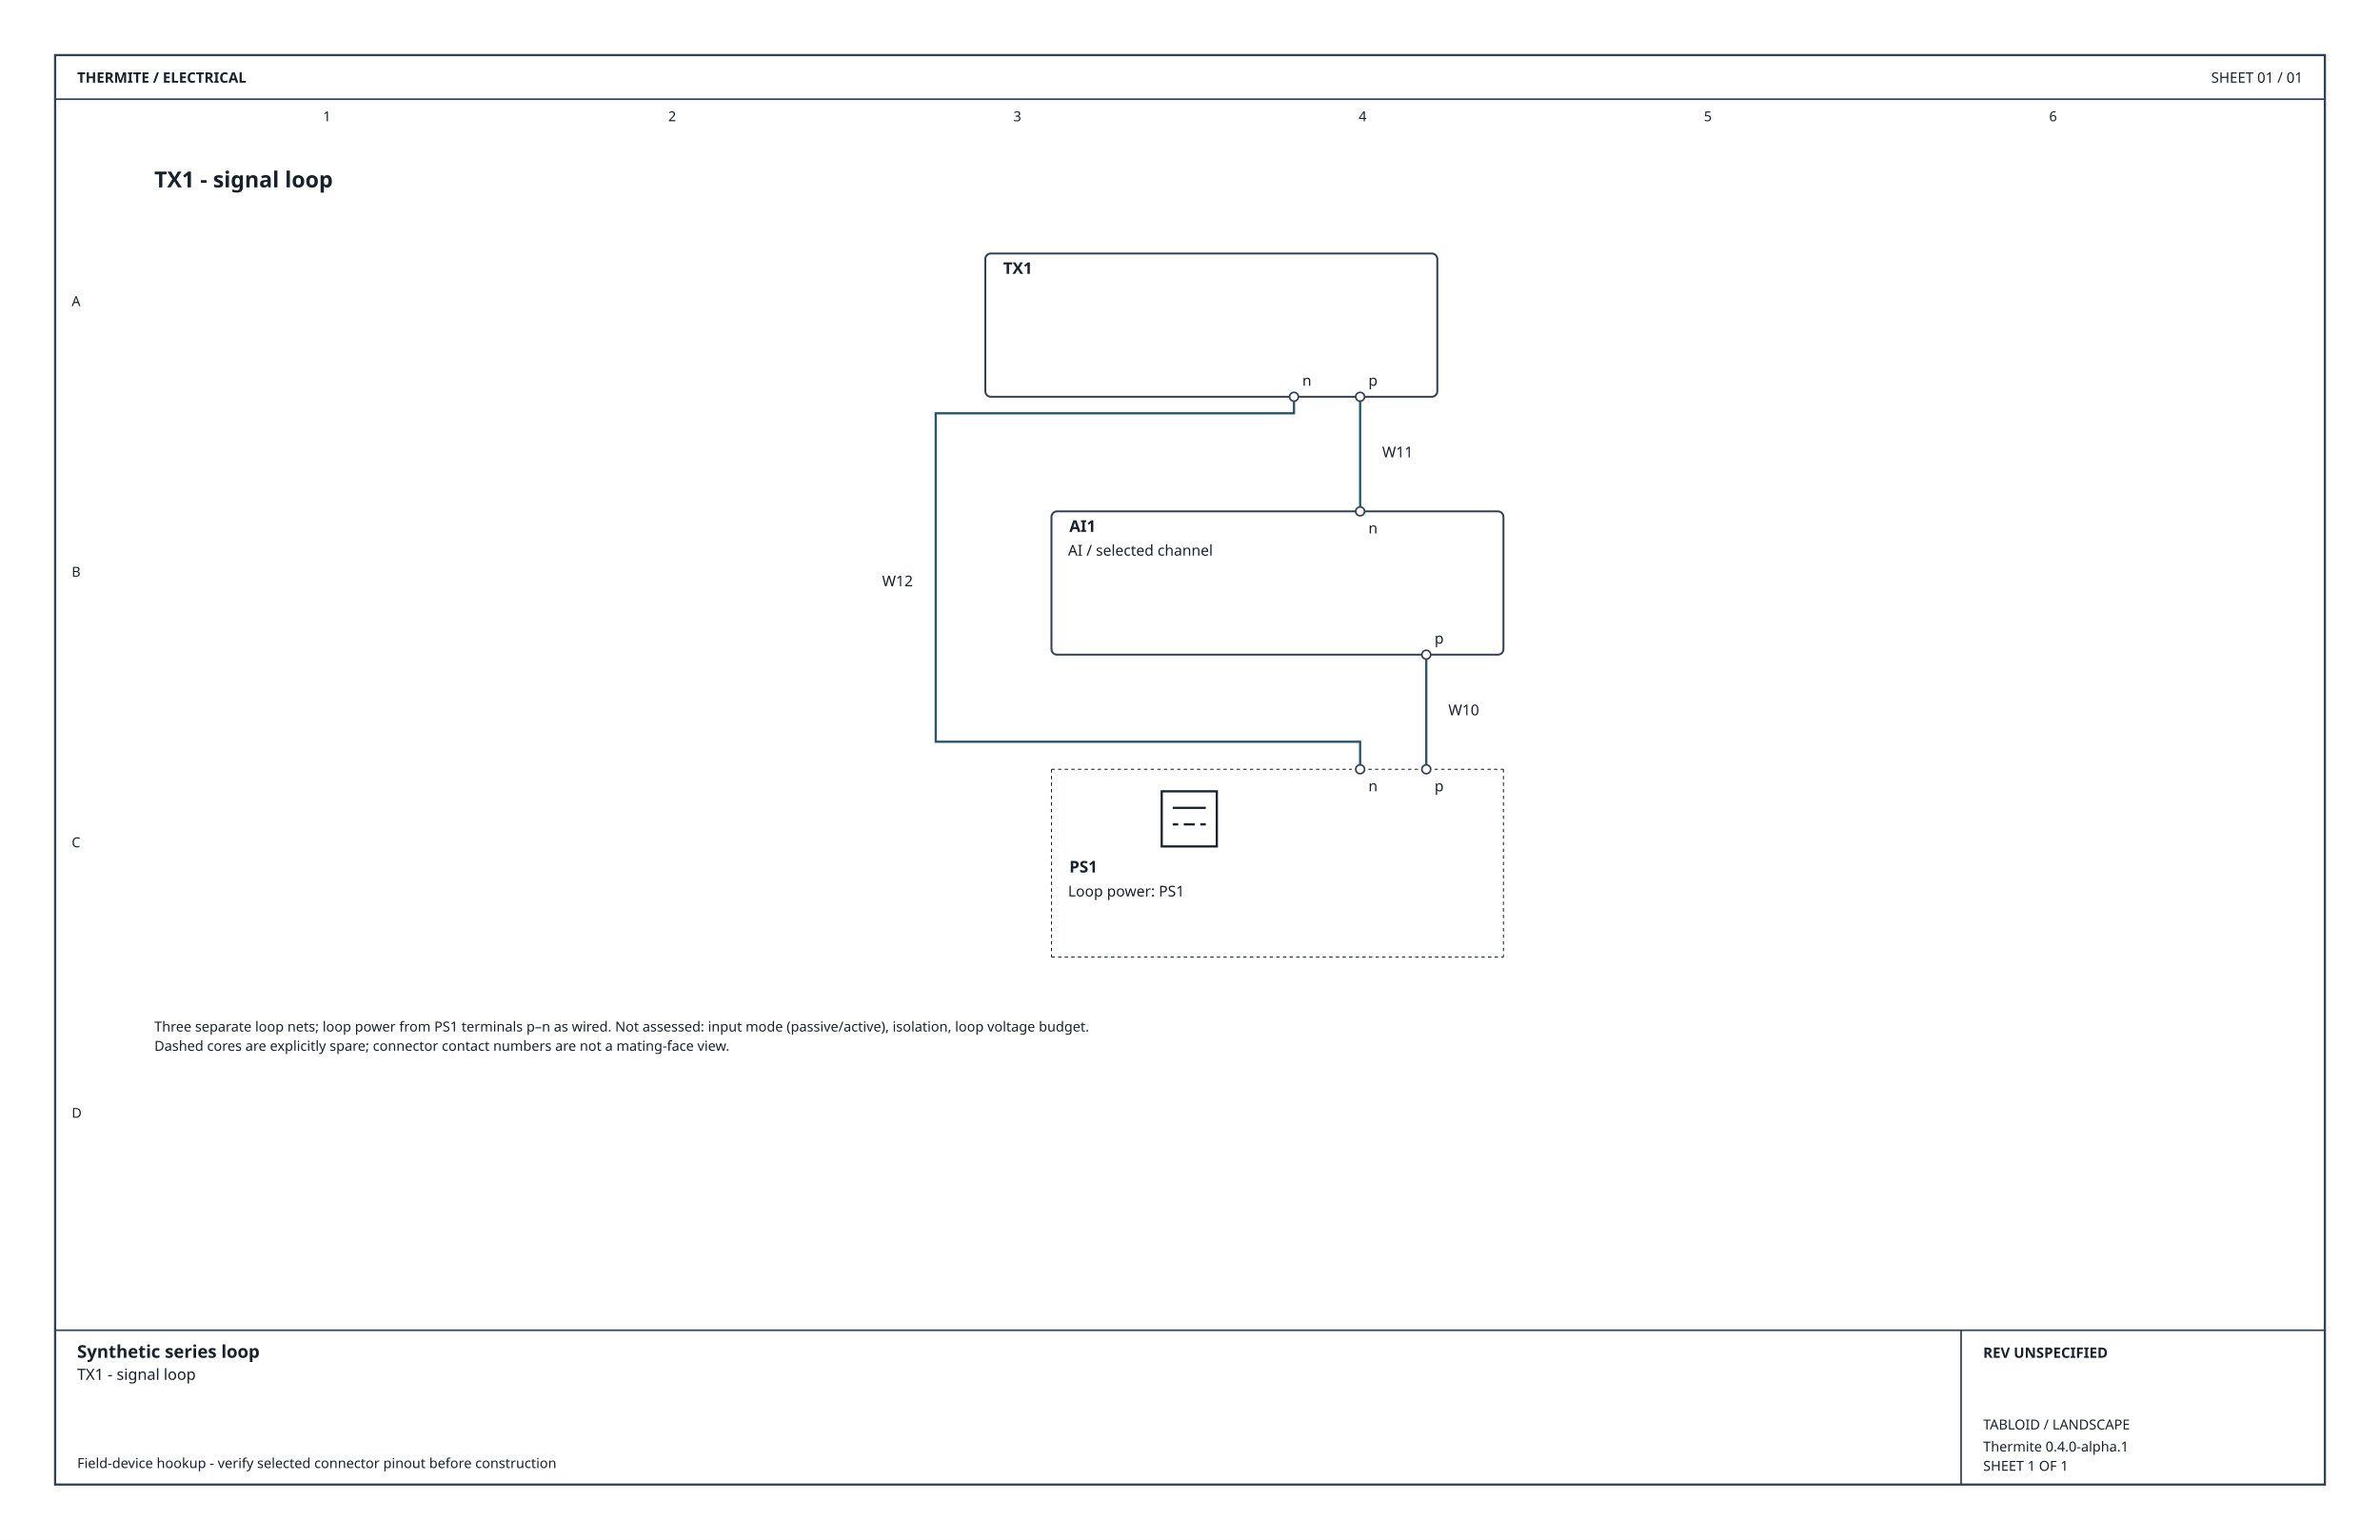
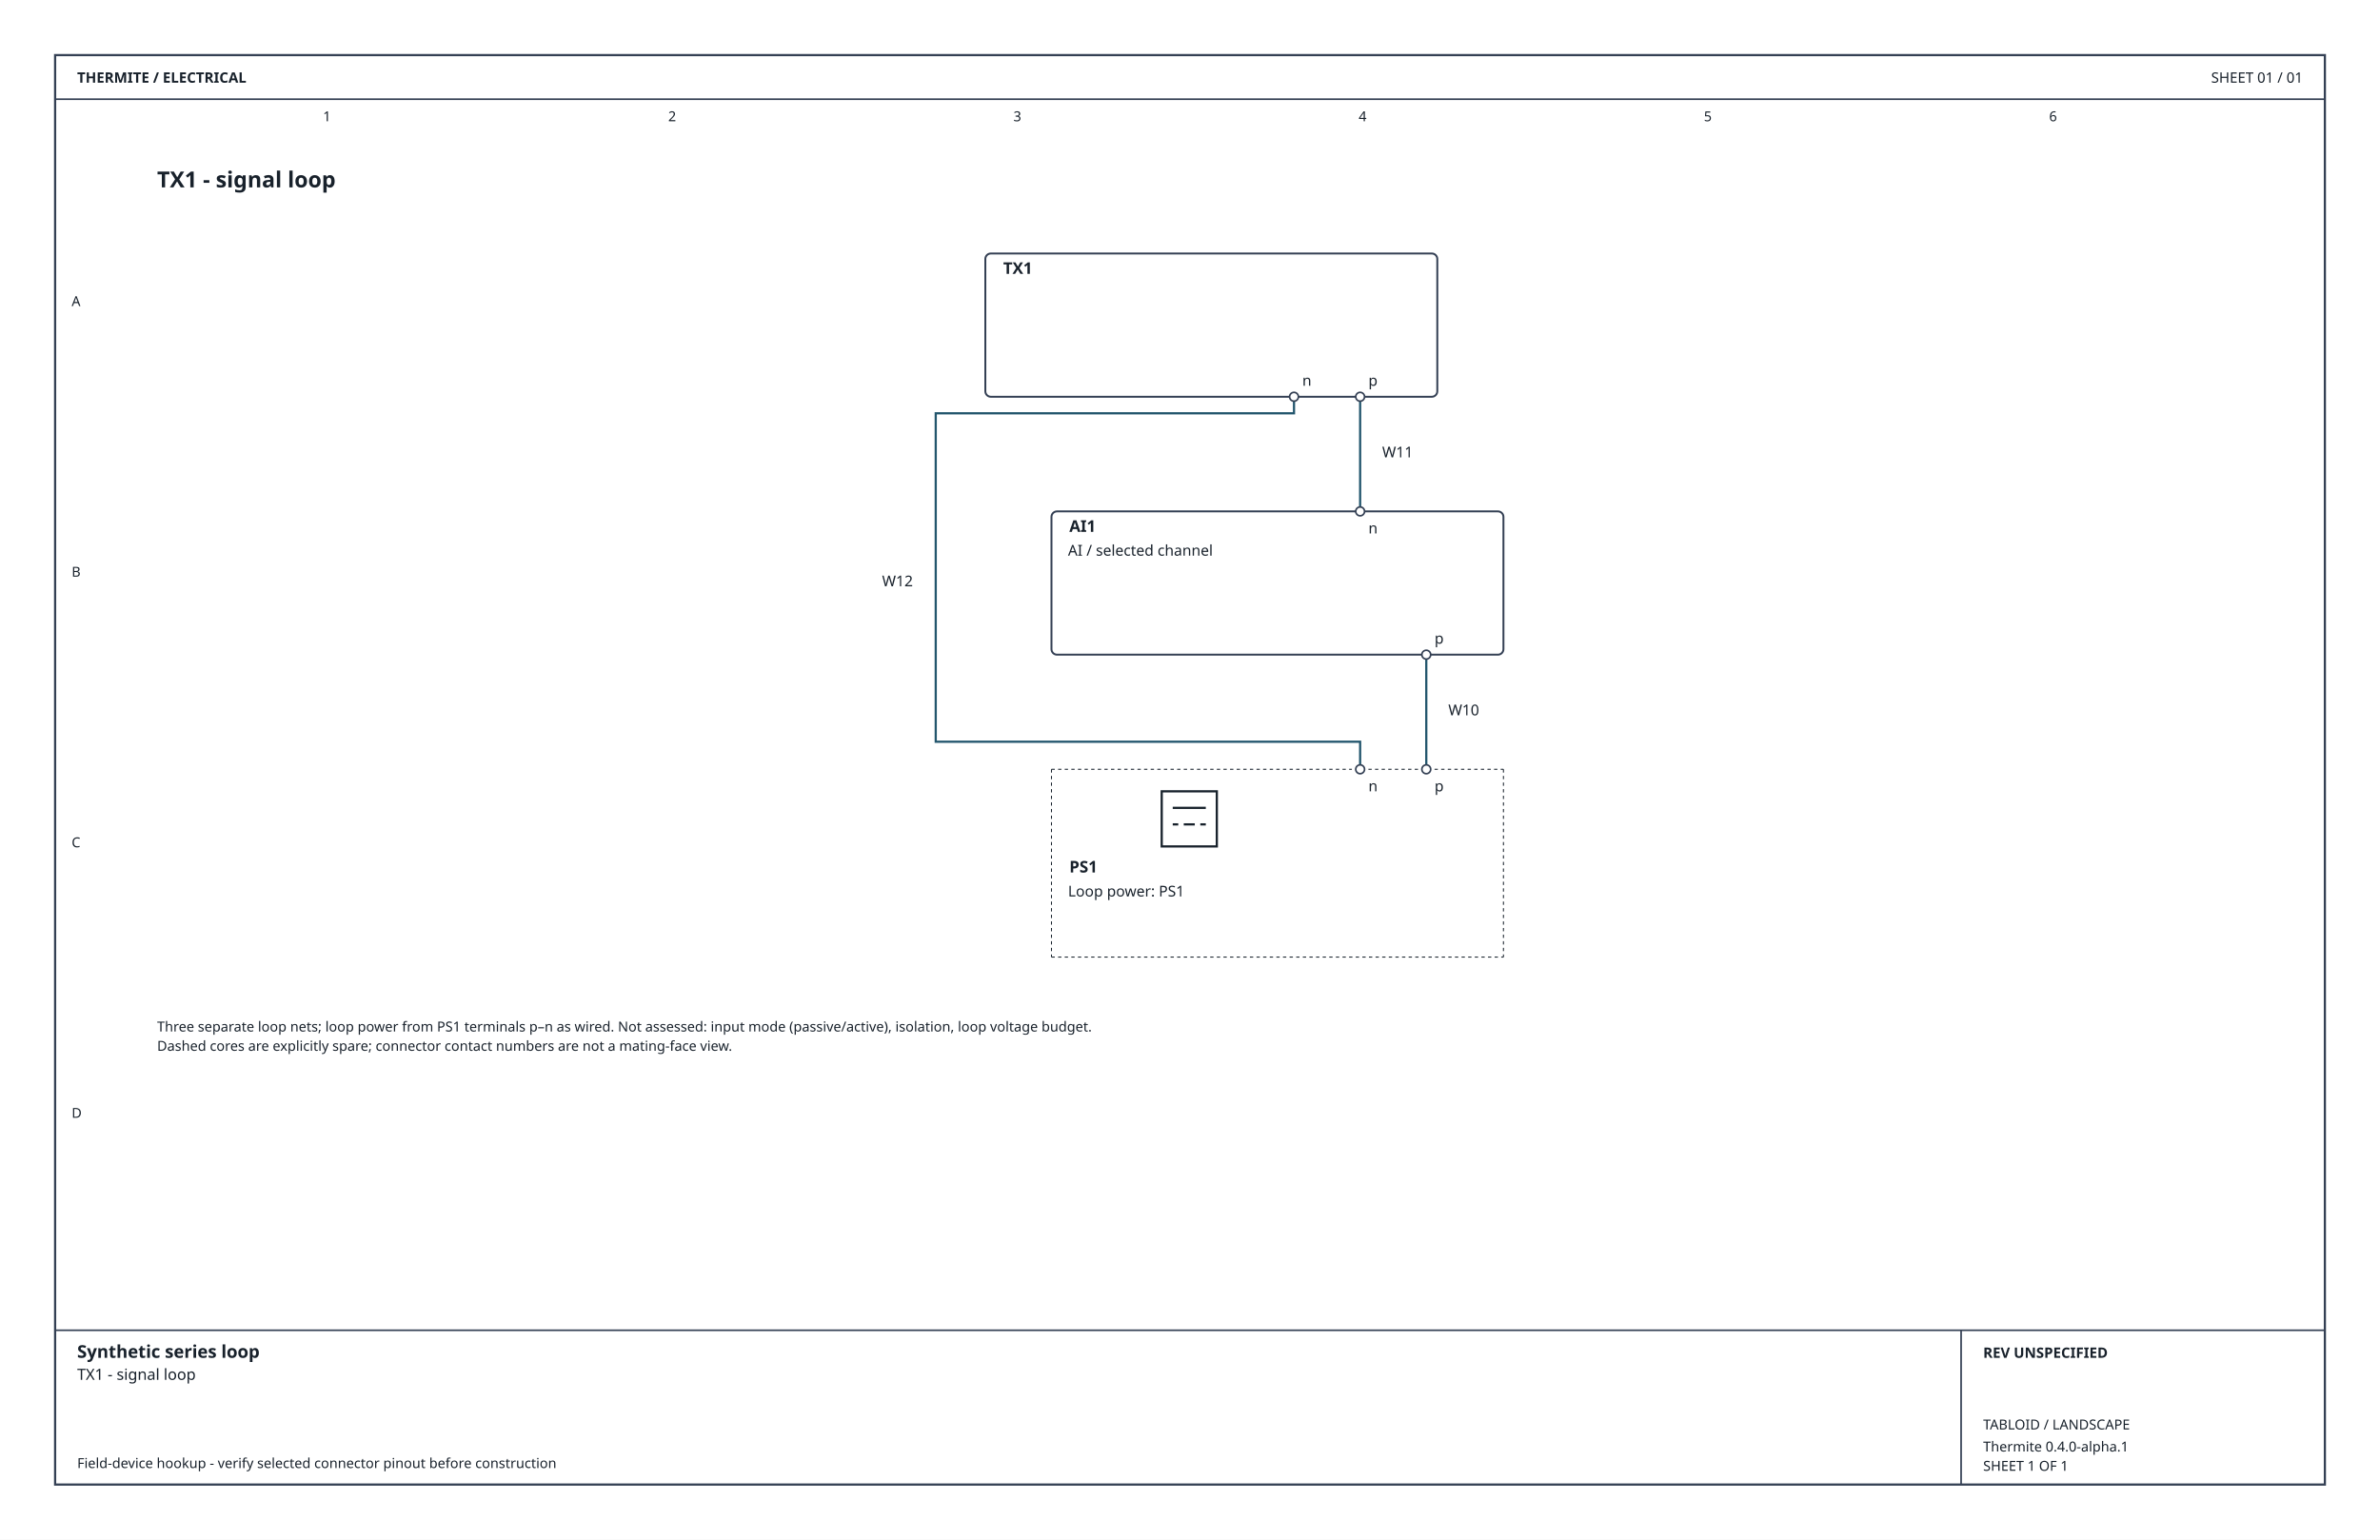
<svg xmlns="http://www.w3.org/2000/svg" width="431.8mm" height="279.4mm" viewBox="0 0 431.8 279.4" role="img" aria-label="TX1 - signal loop, sheet 1 of 1" data-sheet="1" data-total-sheets="1" data-paper="tabloid">
  <rect width="431.8" height="279.4" fill="white" />
  <rect x="10" y="10" width="411.8" height="259.4" fill="none" stroke="#344054" stroke-width="0.4" />
  <text x="14" y="15" font-family="Thermite Sans, Thermite Math, sans-serif" font-size="2.6" text-anchor="start" font-weight="700" fill="#18212b">THERMITE  /  ELECTRICAL</text>
  <text x="417.8" y="15" font-family="Thermite Sans, Thermite Math, sans-serif" font-size="2.6" text-anchor="end" font-weight="400" fill="#18212b">SHEET 01 / 01</text>
  <path d="M 10 18 L 421.8 18" fill="none" stroke="#344054" stroke-width="0.3" />
  <g data-navigation-view="view/1/9aa376e1ffa95f5d5238519a64cda135109b33b50a406be99446070891c9eae1">
-     <text x="28" y="34" font-family="Thermite Sans, Thermite Math, sans-serif" font-size="4" text-anchor="start" font-weight="700" fill="#18212b">TX1 - signal loop</text>
+     <text x="28.5" y="34" font-family="Thermite Sans, Thermite Math, sans-serif" font-size="4" text-anchor="start" font-weight="700" fill="#18212b">TX1 - signal loop</text>
    <g transform="translate(153.032 40) scale(1)">
      <g transform="translate(0 0)">
        <g data-layout-source-port="p1_1_out" data-layout-target-port="p2_1_in" data-loop-conductor="74000000-0000-4000-8000-000000000010" data-net-id="net:sha256:ea75aba856959fb3effe9a19ea7fee04331762249f129d578a5646b214df70ea" data-terminal-ends="[{&quot;deviceUid&quot;:&quot;74000000-0000-4000-8000-000000000003&quot;,&quot;terminalKey&quot;:&quot;p&quot;},{&quot;deviceUid&quot;:&quot;74000000-0000-4000-8000-000000000001&quot;,&quot;terminalKey&quot;:&quot;p&quot;}]">
          <path d="M 105.736 78.8 L 105.736 99.6" fill="none" stroke="#23566d" stroke-width="0.4" stroke-linecap="round" />
          <rect x="108.736" y="86.8" width="8.736" height="4.8" fill="white" />
          <text x="109.736" y="89.8" font-family="Thermite Sans, Thermite Math, sans-serif" font-size="2.7" text-anchor="start" font-weight="400" fill="#18212b">W10</text>
        </g>
        <g data-layout-source-port="p0_1_out" data-layout-target-port="p1_0_in" data-loop-conductor="74000000-0000-4000-8000-000000000011" data-net-id="net:sha256:5a10ab2aa4314e109f16abb3a85edf3b6d5fd9182d9b638c85d494ff6d9c1402" data-terminal-ends="[{&quot;deviceUid&quot;:&quot;74000000-0000-4000-8000-000000000002&quot;,&quot;terminalKey&quot;:&quot;p&quot;},{&quot;deviceUid&quot;:&quot;74000000-0000-4000-8000-000000000003&quot;,&quot;terminalKey&quot;:&quot;n&quot;}]">
          <path d="M 93.736 32 L 93.736 52.8" fill="none" stroke="#23566d" stroke-width="0.4" stroke-linecap="round" />
          <rect x="96.736" y="40" width="8.736" height="4.8" fill="white" />
          <text x="97.736" y="43" font-family="Thermite Sans, Thermite Math, sans-serif" font-size="2.7" text-anchor="start" font-weight="400" fill="#18212b">W11</text>
        </g>
        <g data-layout-source-port="p0_0_out" data-layout-target-port="p2_0_in" data-loop-conductor="74000000-0000-4000-8000-000000000012" data-net-id="net:sha256:524b12d00bf8da02d017de32b9f8be8e7d931b9ed11328174aaab9fcf48b2b71" data-terminal-ends="[{&quot;deviceUid&quot;:&quot;74000000-0000-4000-8000-000000000002&quot;,&quot;terminalKey&quot;:&quot;n&quot;},{&quot;deviceUid&quot;:&quot;74000000-0000-4000-8000-000000000001&quot;,&quot;terminalKey&quot;:&quot;n&quot;}]">
          <path d="M 81.736 32 L 81.736 35 L 16.736 35 L 16.736 94.6 L 93.736 94.6 L 93.736 99.6" fill="none" stroke="#23566d" stroke-width="0.4" stroke-linecap="round" />
          <rect x="6" y="63.4" width="8.736" height="4.8" fill="white" />
          <text x="7" y="66.4" font-family="Thermite Sans, Thermite Math, sans-serif" font-size="2.7" text-anchor="start" font-weight="400" fill="#18212b">W12</text>
        </g>
        <g data-device-uid="74000000-0000-4000-8000-000000000002" data-body-width="82" data-body-height="26" transform="translate(25.736 6)">
          <rect width="82" height="26" rx="1" fill="white" stroke="#344054" stroke-width="0.35" />
          <text data-tag-owner-uid="74000000-0000-4000-8000-000000000002" data-tag-kind="body" data-tag-block="74000000-0000-4000-8000-000000000002" data-tag-field="designation" data-tag-row-start="0" data-tag-row-end="3" x="3.24" y="3.702" font-family="Thermite Sans, Thermite Math, sans-serif" font-size="2.916" text-anchor="start" font-weight="700" fill="#18212b">TX1</text>
          <g data-layout-port="p0_0_out" data-loop-terminal="[&quot;74000000-0000-4000-8000-000000000002&quot;,&quot;n&quot;]">
            <circle cx="56" cy="26" r="0.8" fill="white" stroke="#344054" stroke-width="0.3" />
            <text x="57.5" y="24" font-family="Thermite Sans, Thermite Math, sans-serif" font-size="2.7" text-anchor="start" font-weight="400" fill="#18212b">n</text>
          </g>
          <g data-layout-port="p0_1_out" data-loop-terminal="[&quot;74000000-0000-4000-8000-000000000002&quot;,&quot;p&quot;]">
            <circle cx="68" cy="26" r="0.8" fill="white" stroke="#344054" stroke-width="0.3" />
            <text x="69.5" y="24" font-family="Thermite Sans, Thermite Math, sans-serif" font-size="2.7" text-anchor="start" font-weight="400" fill="#18212b">p</text>
          </g>
        </g>
        <g data-device-uid="74000000-0000-4000-8000-000000000003" data-body-width="82" data-body-height="26" transform="translate(37.736 52.8)">
          <rect width="82" height="26" rx="1" fill="white" stroke="#344054" stroke-width="0.35" />
          <text data-tag-owner-uid="74000000-0000-4000-8000-000000000003" data-tag-kind="body" data-tag-block="74000000-0000-4000-8000-000000000003" data-tag-field="designation" data-tag-row-start="0" data-tag-row-end="3" x="3.24" y="3.711" font-family="Thermite Sans, Thermite Math, sans-serif" font-size="2.916" text-anchor="start" font-weight="700" fill="#18212b">AI1</text>
          <text x="3" y="8.031" font-family="Thermite Sans, Thermite Math, sans-serif" font-size="2.7" text-anchor="start" font-weight="400" fill="#18212b">AI / selected channel</text>
          <g data-layout-port="p1_0_in" data-loop-terminal="[&quot;74000000-0000-4000-8000-000000000003&quot;,&quot;n&quot;]">
            <circle cx="56" cy="0" r="0.8" fill="white" stroke="#344054" stroke-width="0.3" />
            <text x="57.5" y="4" font-family="Thermite Sans, Thermite Math, sans-serif" font-size="2.7" text-anchor="start" font-weight="400" fill="#18212b">n</text>
          </g>
          <g data-layout-port="p1_1_out" data-loop-terminal="[&quot;74000000-0000-4000-8000-000000000003&quot;,&quot;p&quot;]">
            <circle cx="68" cy="26" r="0.8" fill="white" stroke="#344054" stroke-width="0.3" />
            <text x="69.5" y="24" font-family="Thermite Sans, Thermite Math, sans-serif" font-size="2.7" text-anchor="start" font-weight="400" fill="#18212b">p</text>
          </g>
        </g>
        <g data-device-uid="74000000-0000-4000-8000-000000000001" data-body-width="82" data-body-height="34.08" transform="translate(37.736 99.6)">
          <g data-source-enclosure="true" fill="none">
            <rect width="82" height="34.08" fill="white" stroke="none" />
            <line x1="0" y1="0" x2="0" y2="34.08" stroke="#17212b" stroke-width="0.18" stroke-dasharray="0.6 0.6" />
            <line x1="82" y1="0" x2="82" y2="34.08" stroke="#17212b" stroke-width="0.18" stroke-dasharray="0.6 0.6" />
            <line x1="0" y1="0" x2="54.5" y2="0" stroke="#17212b" stroke-width="0.18" stroke-dasharray="0.6 0.6" />
            <line x1="57.5" y1="0" x2="66.5" y2="0" stroke="#17212b" stroke-width="0.18" stroke-dasharray="0.6 0.6" />
            <line x1="69.5" y1="0" x2="82" y2="0" stroke="#17212b" stroke-width="0.18" stroke-dasharray="0.6 0.6" />
            <line x1="0" y1="34.08" x2="82" y2="34.08" stroke="#17212b" stroke-width="0.18" stroke-dasharray="0.6 0.6" />
          </g>
          <g transform="translate(19 3)">
            <g data-circuit-mark="dc-output" stroke="#17212b" stroke-width="0.4" fill="none">
              <rect x="1" y="1" width="10" height="10" />
              <line x1="3" y1="4" x2="9" y2="4" />
              <line x1="3" y1="7" x2="4" y2="7" />
              <line x1="5" y1="7" x2="7" y2="7" />
              <line x1="8" y1="7" x2="9" y2="7" />
            </g>
          </g>
          <text data-tag-owner-uid="74000000-0000-4000-8000-000000000001" data-tag-kind="body" data-tag-block="74000000-0000-4000-8000-000000000001" data-tag-field="designation" data-tag-row-start="0" data-tag-row-end="3" x="3.24" y="18.731" font-family="Thermite Sans, Thermite Math, sans-serif" font-size="2.916" text-anchor="start" font-weight="700" fill="#18212b">PS1</text>
          <text x="3" y="23.08" font-family="Thermite Sans, Thermite Math, sans-serif" font-size="2.7" text-anchor="start" font-weight="400" fill="#18212b">Loop power: PS1</text>
          <g data-layout-port="p2_0_in" data-loop-terminal="[&quot;74000000-0000-4000-8000-000000000001&quot;,&quot;n&quot;]">
            <circle cx="56" cy="0" r="0.8" fill="white" stroke="#344054" stroke-width="0.3" />
            <text x="57.5" y="4" font-family="Thermite Sans, Thermite Math, sans-serif" font-size="2.7" text-anchor="start" font-weight="400" fill="#18212b">n</text>
          </g>
          <g data-layout-port="p2_1_in" data-loop-terminal="[&quot;74000000-0000-4000-8000-000000000001&quot;,&quot;p&quot;]">
            <circle cx="68" cy="0" r="0.8" fill="white" stroke="#344054" stroke-width="0.3" />
            <text x="69.5" y="4" font-family="Thermite Sans, Thermite Math, sans-serif" font-size="2.7" text-anchor="start" font-weight="400" fill="#18212b">p</text>
          </g>
        </g>
      </g>
    </g>
    <g data-engine-notes="true">
-       <text x="28" y="187.18" font-family="Thermite Sans, Thermite Math, sans-serif" font-size="2.5" text-anchor="start" font-weight="400" fill="#18212b">Three separate loop nets; loop power from PS1 terminals p–n as wired. Not assessed: input mode (passive/active), isolation, loop voltage budget.</text>
-       <text x="28" y="190.68" font-family="Thermite Sans, Thermite Math, sans-serif" font-size="2.5" text-anchor="start" font-weight="400" fill="#18212b">Dashed cores are explicitly spare; connector contact numbers are not a mating-face view.</text>
+       <text x="28.5" y="187.18" font-family="Thermite Sans, Thermite Math, sans-serif" font-size="2.5" text-anchor="start" font-weight="400" fill="#18212b">Three separate loop nets; loop power from PS1 terminals p–n as wired. Not assessed: input mode (passive/active), isolation, loop voltage budget.</text>
+       <text x="28.5" y="190.68" font-family="Thermite Sans, Thermite Math, sans-serif" font-size="2.5" text-anchor="start" font-weight="400" fill="#18212b">Dashed cores are explicitly spare; connector contact numbers are not a mating-face view.</text>
    </g>
  </g>
  <text x="59.317" y="22" font-family="Thermite Sans, Thermite Math, sans-serif" font-size="2.5" text-anchor="middle" font-weight="400" fill="#18212b">1</text>
  <text x="121.95" y="22" font-family="Thermite Sans, Thermite Math, sans-serif" font-size="2.5" text-anchor="middle" font-weight="400" fill="#18212b">2</text>
  <text x="184.583" y="22" font-family="Thermite Sans, Thermite Math, sans-serif" font-size="2.5" text-anchor="middle" font-weight="400" fill="#18212b">3</text>
  <text x="247.217" y="22" font-family="Thermite Sans, Thermite Math, sans-serif" font-size="2.5" text-anchor="middle" font-weight="400" fill="#18212b">4</text>
  <text x="309.85" y="22" font-family="Thermite Sans, Thermite Math, sans-serif" font-size="2.5" text-anchor="middle" font-weight="400" fill="#18212b">5</text>
  <text x="372.483" y="22" font-family="Thermite Sans, Thermite Math, sans-serif" font-size="2.5" text-anchor="middle" font-weight="400" fill="#18212b">6</text>
  <text x="13" y="55.55" font-family="Thermite Sans, Thermite Math, sans-serif" font-size="2.5" text-anchor="start" font-weight="400" fill="#18212b">A</text>
  <text x="13" y="104.65" font-family="Thermite Sans, Thermite Math, sans-serif" font-size="2.5" text-anchor="start" font-weight="400" fill="#18212b">B</text>
  <text x="13" y="153.75" font-family="Thermite Sans, Thermite Math, sans-serif" font-size="2.5" text-anchor="start" font-weight="400" fill="#18212b">C</text>
  <text x="13" y="202.85" font-family="Thermite Sans, Thermite Math, sans-serif" font-size="2.5" text-anchor="start" font-weight="400" fill="#18212b">D</text>
  <path d="M 10 241.4 L 421.8 241.4" fill="none" stroke="#344054" stroke-width="0.3" />
  <path d="M 355.8 241.4 L 355.8 269.4" fill="none" stroke="#344054" stroke-width="0.3" />
  <text x="14" y="246.4" font-family="Thermite Sans, Thermite Math, sans-serif" font-size="3.2" text-anchor="start" font-weight="700" fill="#18212b">Synthetic series loop</text>
  <text x="14" y="250.4" font-family="Thermite Sans, Thermite Math, sans-serif" font-size="2.8" text-anchor="start" font-weight="400" fill="#18212b">TX1 - signal loop</text>
  <text x="14" y="266.4" font-family="Thermite Sans, Thermite Math, sans-serif" font-size="2.5" text-anchor="start" font-weight="400" fill="#18212b">Field-device hookup - verify selected connector pinout before construction</text>
  <text x="359.8" y="246.4" font-family="Thermite Sans, Thermite Math, sans-serif" font-size="2.6" text-anchor="start" font-weight="700" fill="#18212b">REV UNSPECIFIED</text>
  <text x="359.8" y="259.4" font-family="Thermite Sans, Thermite Math, sans-serif" font-size="2.5" text-anchor="start" font-weight="400" fill="#18212b">TABLOID / LANDSCAPE</text>
  <text x="359.8" y="263.4" font-family="Thermite Sans, Thermite Math, sans-serif" font-size="2.5" text-anchor="start" font-weight="400" fill="#18212b">Thermite 0.4.0-alpha.1</text>
  <text x="359.8" y="266.9" font-family="Thermite Sans, Thermite Math, sans-serif" font-size="2.5" text-anchor="start" font-weight="400" fill="#18212b">SHEET 1 OF 1</text>
</svg>
